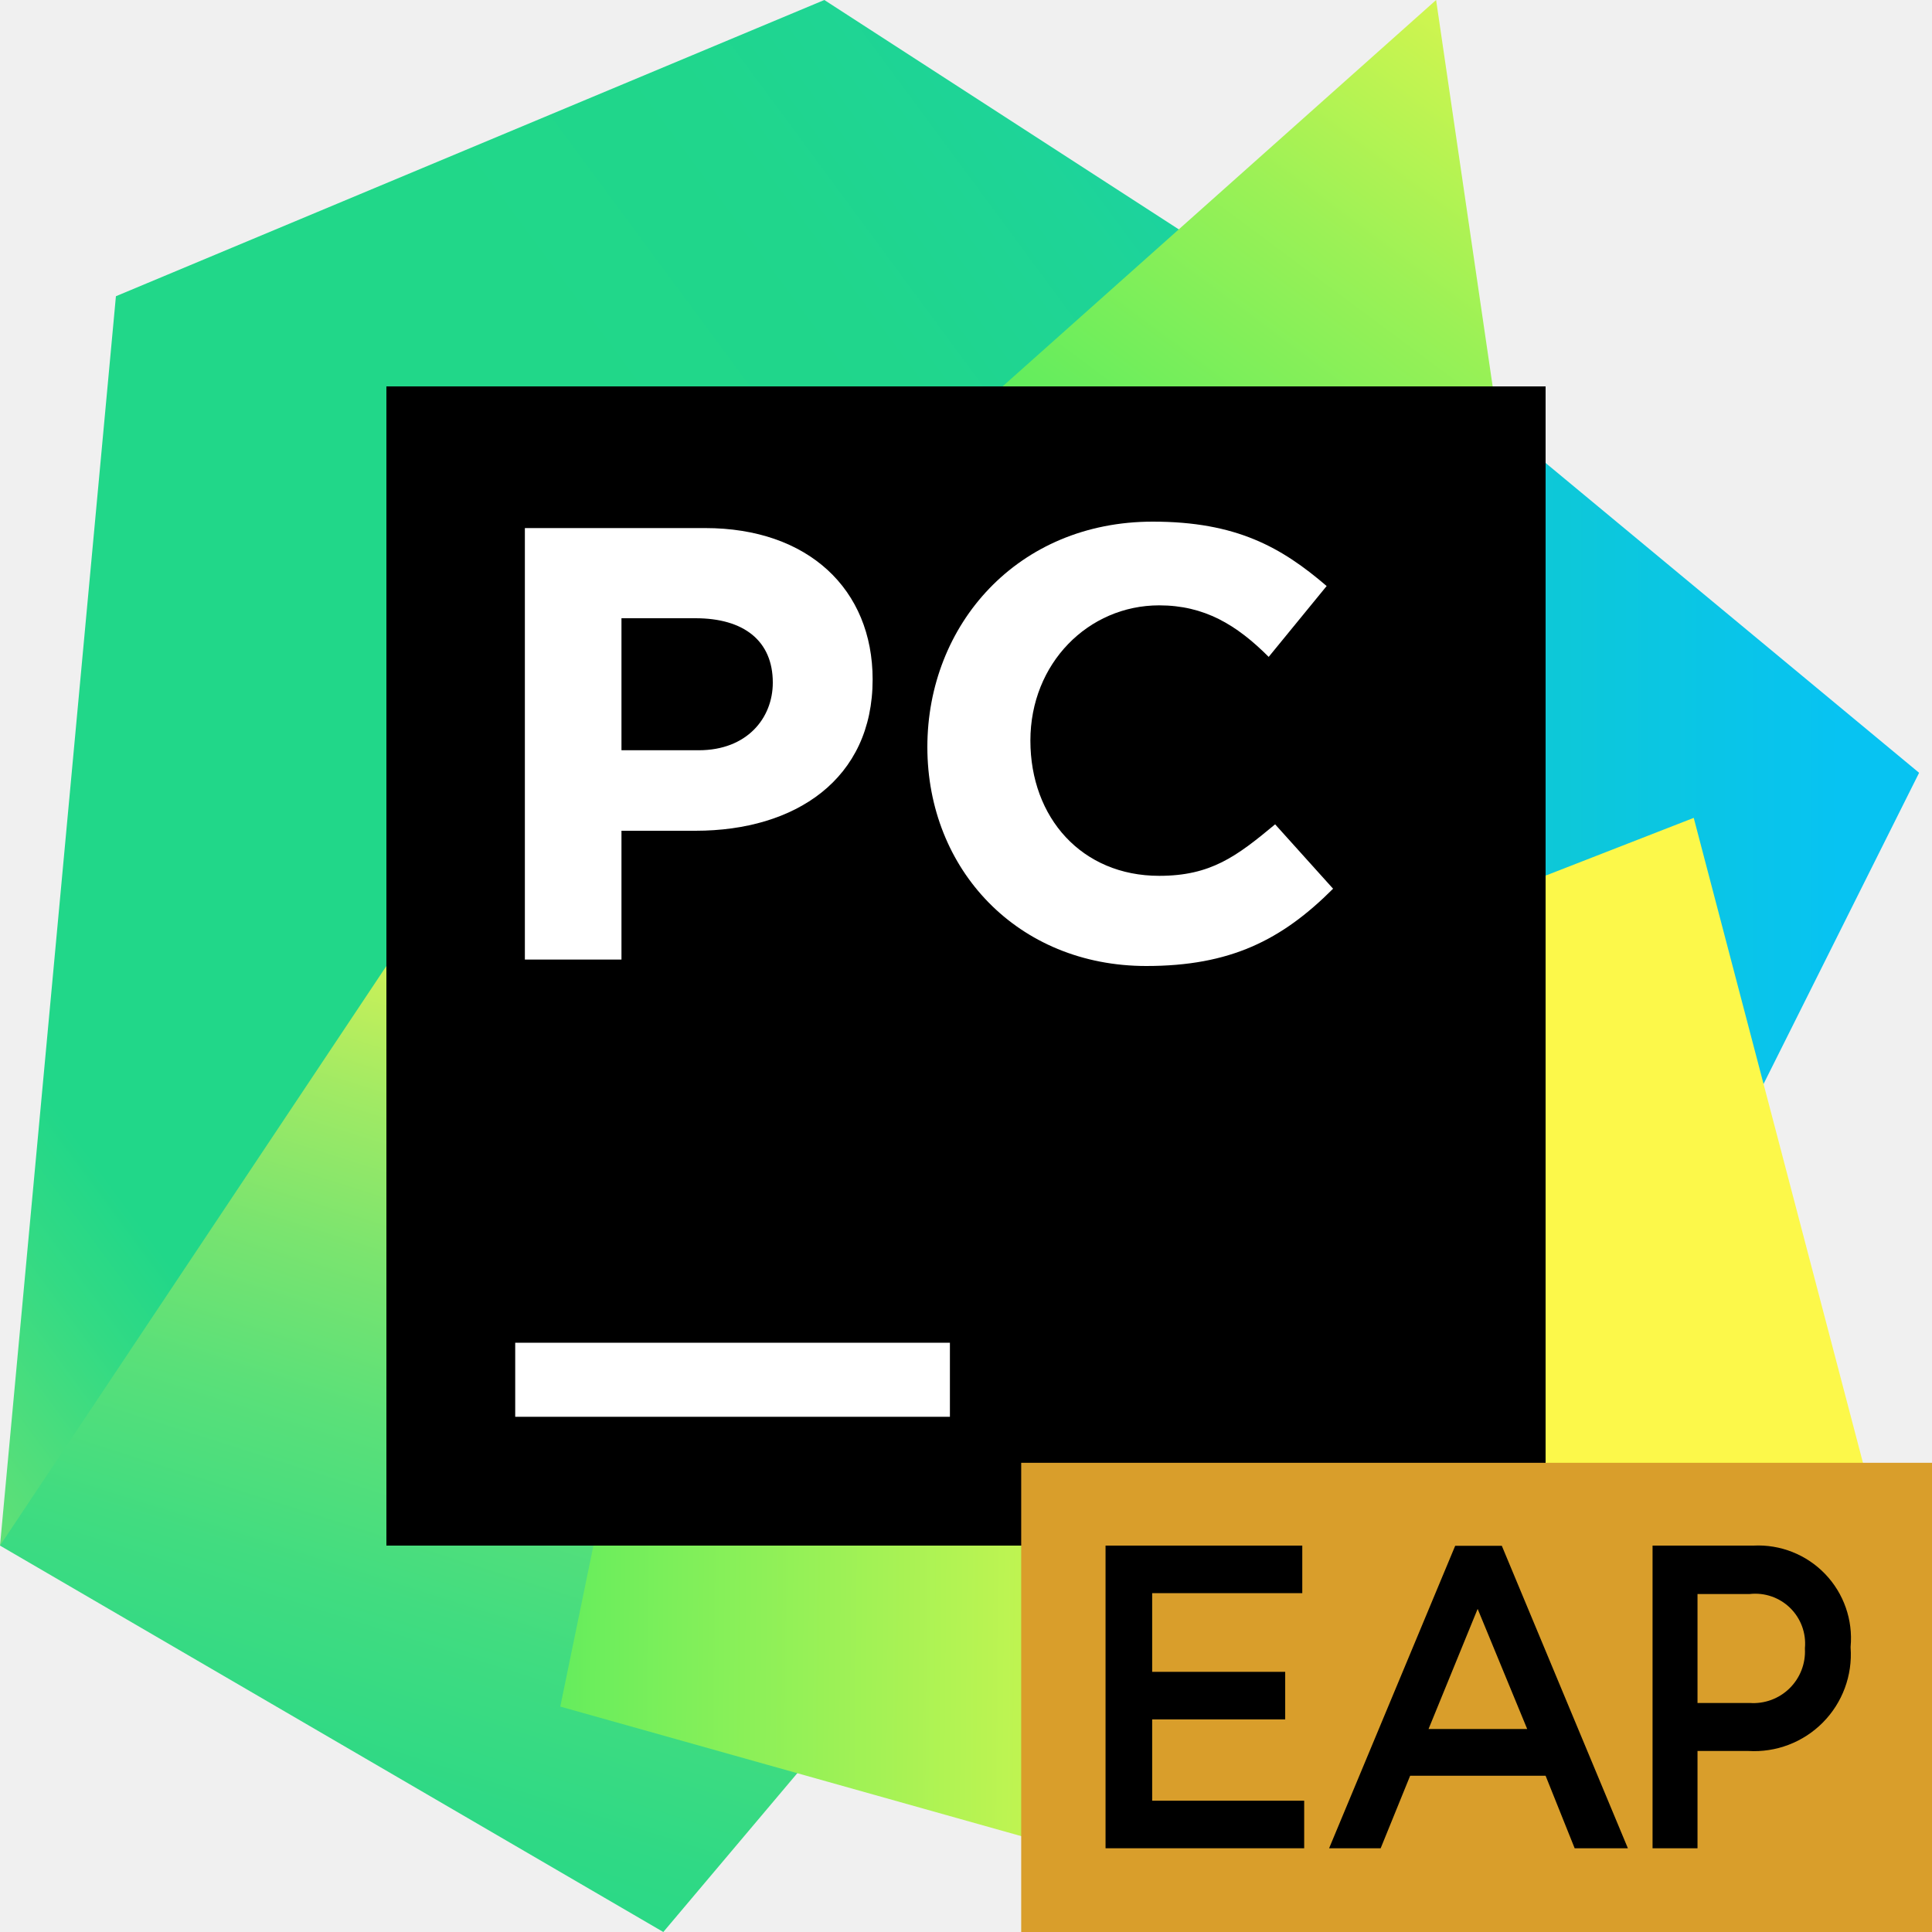
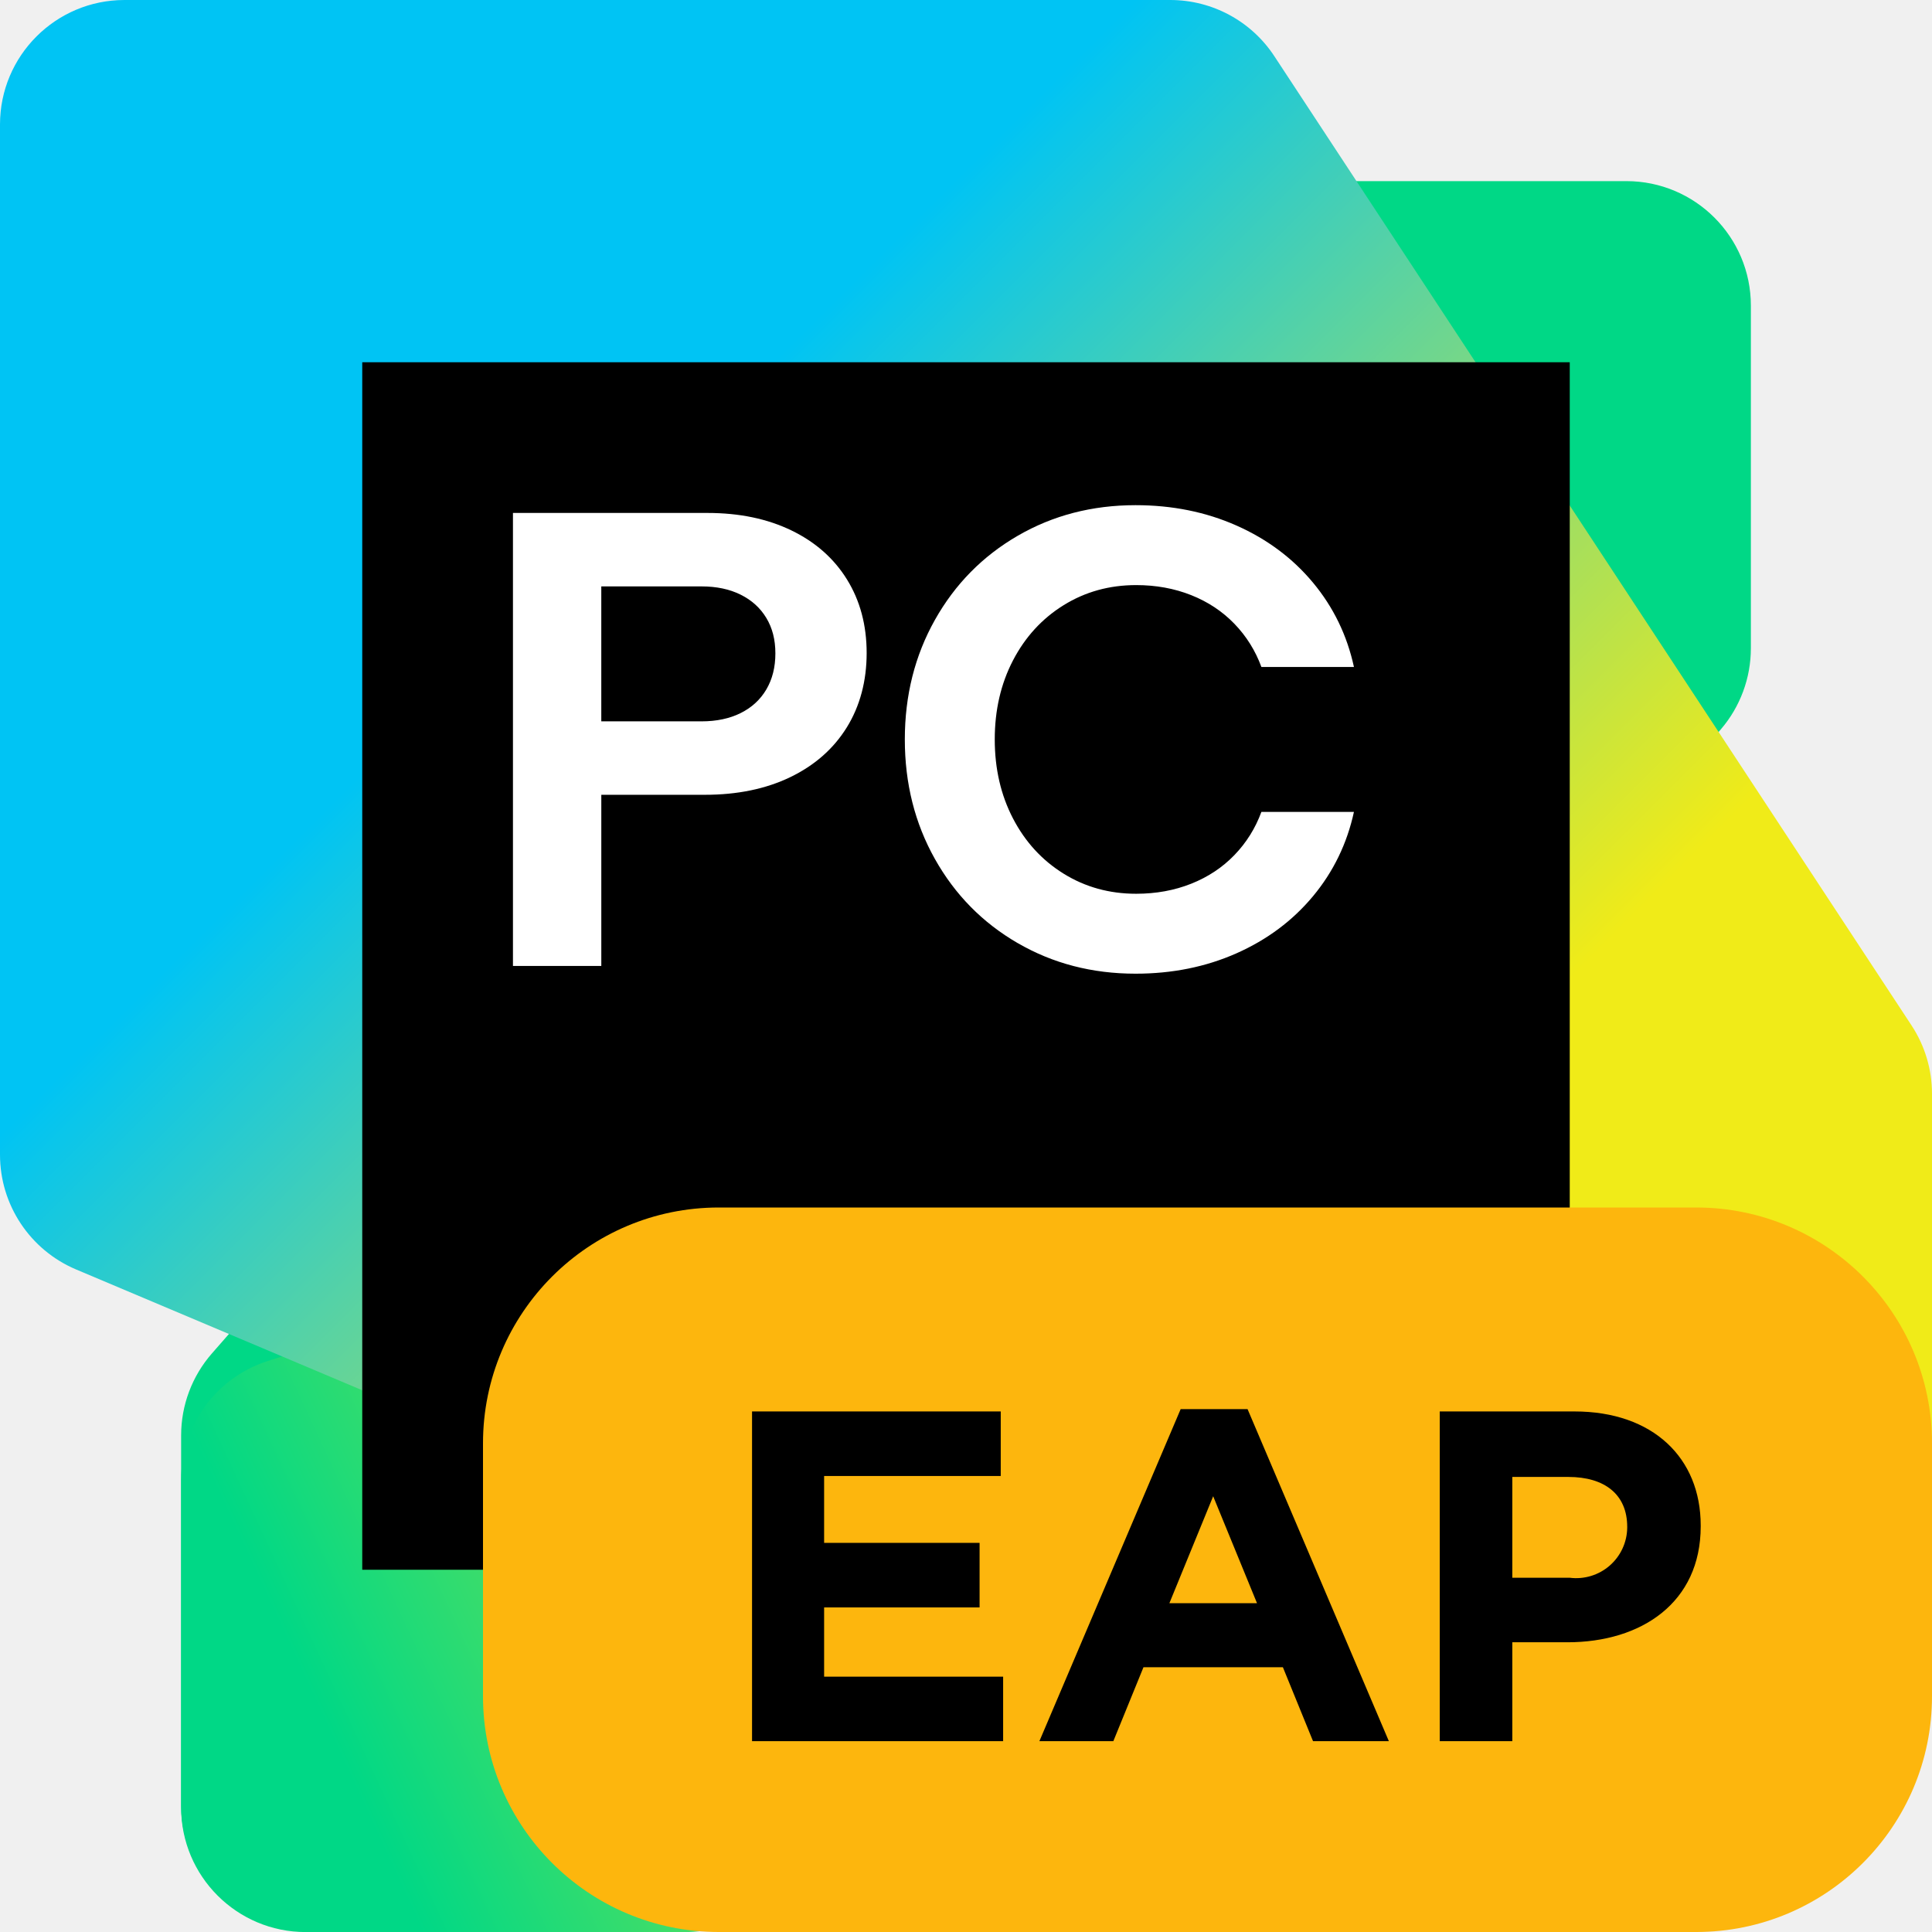
- <svg xmlns="http://www.w3.org/2000/svg" width="70" height="70" fill="none" viewBox="0 0 70 70">
+ <svg xmlns="http://www.w3.org/2000/svg" width="128" height="128" fill="none" viewBox="0 0 128 128">
  <defs>
-     <linearGradient id="a" x1="24.999" x2="66.656" y1="27.046" y2="27.046" gradientUnits="userSpaceOnUse">
-       <stop offset="0" stop-color="#21D789" />
-       <stop offset="1" stop-color="#07C3F2" />
+     <linearGradient id="a" x1="15.341" x2="122.251" y1="128.786" y2="79.219" gradientUnits="userSpaceOnUse">
+       <stop offset=".1" stop-color="#00D886" />
+       <stop offset=".59" stop-color="#F0EB18" />
    </linearGradient>
-     <linearGradient id="b" x1="-24.559" x2="61.22" y1="59.081" y2="-4.241" gradientUnits="userSpaceOnUse">
-       <stop offset="0.011" stop-color="#FCF84A" />
-       <stop offset="0.112" stop-color="#A7EB62" />
-       <stop offset="0.206" stop-color="#5FE077" />
-       <stop offset="0.273" stop-color="#32DA84" />
-       <stop offset="0.306" stop-color="#21D789" />
-       <stop offset="0.577" stop-color="#21D789" />
-       <stop offset="0.597" stop-color="#21D789" />
-       <stop offset="0.686" stop-color="#20D68C" />
-       <stop offset="0.763" stop-color="#1ED497" />
-       <stop offset="0.835" stop-color="#19D1A9" />
-       <stop offset="0.904" stop-color="#13CCC2" />
-       <stop offset="0.971" stop-color="#0BC6E1" />
-       <stop offset="1" stop-color="#07C3F2" />
-     </linearGradient>
-     <linearGradient id="c" x1="9.33" x2="23.637" y1="77.654" y2="32.76" gradientUnits="userSpaceOnUse">
-       <stop offset="0" stop-color="#21D789" />
-       <stop offset="0.16" stop-color="#24D888" />
-       <stop offset="0.298" stop-color="#2FD985" />
-       <stop offset="0.427" stop-color="#41DC80" />
-       <stop offset="0.552" stop-color="#5AE079" />
-       <stop offset="0.673" stop-color="#7AE46F" />
-       <stop offset="0.791" stop-color="#A1EA64" />
-       <stop offset="0.904" stop-color="#CFF157" />
-       <stop offset="1" stop-color="#FCF84A" />
-     </linearGradient>
-     <linearGradient id="d" x1="28.275" x2="59.409" y1="38.623" y2="-3.236" gradientUnits="userSpaceOnUse">
-       <stop offset="0" stop-color="#21D789" />
-       <stop offset="0.093" stop-color="#23D986" />
-       <stop offset="0.172" stop-color="#2ADE7B" />
-       <stop offset="0.247" stop-color="#36E669" />
-       <stop offset="0.271" stop-color="#3BEA62" />
-       <stop offset="0.35" stop-color="#47EB61" />
-       <stop offset="0.494" stop-color="#67ED5D" />
-       <stop offset="0.686" stop-color="#9AF156" />
-       <stop offset="0.915" stop-color="#E0F64D" />
-       <stop offset="1" stop-color="#FCF84A" />
-     </linearGradient>
-     <linearGradient id="e" x1="75.889" x2="13.158" y1="43.95" y2="43.369" gradientUnits="userSpaceOnUse">
-       <stop offset="0.387" stop-color="#FCF84A" />
-       <stop offset="0.463" stop-color="#ECF74C" />
-       <stop offset="0.611" stop-color="#C1F451" />
-       <stop offset="0.815" stop-color="#7EEF5A" />
-       <stop offset="1" stop-color="#3BEA62" />
+     <linearGradient id="b" x1="119.866" x2="2.674" y1="119.352" y2="2.16" gradientUnits="userSpaceOnUse">
+       <stop offset=".3" stop-color="#F0EB18" />
+       <stop offset=".7" stop-color="#00C4F4" />
    </linearGradient>
  </defs>
-   <path fill="url(#a)" d="M49 10.967L69.533 28L62.067 42.934L49.933 39.667H39.2L49 10.967Z" />
-   <path fill="url(#b)" d="M28.467 22.167L24.5 42.933L24.033 50.167L14.233 54.6L0 56L4.2 10.733L29.867 0L45.733 10.267L28.467 22.167Z" />
-   <path fill="url(#c)" d="M28.467 22.167L30.333 62.533L24.033 70L0 56L19.6 26.6L28.467 22.167Z" />
-   <path fill="url(#d)" d="M54.833 19.133H30.567L52.033 0L54.833 19.133Z" />
-   <path fill="url(#e)" d="M70 62.533L48.533 69.767L20.3 61.833L28.467 22.167L31.733 19.133L49 17.5L47.6 35L61.367 29.633L70 62.533Z" />
-   <g>
-     <path fill="#000000" d="M56 14H14V56H56V14Z" />
-     <path fill="#FFFFFF" d="M19.133 19.133H25.55C29.283 19.133 31.617 21.35 31.617 24.617C31.617 28.233 28.817 30.1 25.2 30.1H22.517V34.767H19.017V19.133H19.133ZM25.317 27.183C27.067 27.183 28 26.017 28 24.733C28 23.217 26.95 22.4 25.2 22.4H22.517V27.183H25.317Z" />
-     <path fill="#FFFFFF" d="M33.6 27.067C33.6 22.633 36.867 18.9 41.767 18.9C44.8 18.9 46.433 19.833 48.067 21.233L45.967 23.8C44.8 22.633 43.633 21.933 42 21.933C39.433 21.933 37.333 24.033 37.333 26.833C37.333 29.633 39.2 31.733 42 31.733C43.867 31.733 44.8 31.033 46.2 29.867L48.3 32.2C46.433 34.067 44.567 35 41.533 35C36.867 35 33.6 31.5 33.6 27.067Z" />
-     <path fill="#FFFFFF" d="M34.417 48.65H18.667V51.333H34.417V48.65Z" />
-   </g>
-   <g>
-     <rect x="37" y="53" width="33" height="17" fill="#d99e2b" />
-     <path fill="#000000" d="M40.056,66.966h7.197V65.243H41.745V62.297h4.82V60.574H41.745V57.723h5.439V56H40.056Z" />
-     <path fill="#000000" d="M48.156,66.966h1.868l1.068-2.627h4.908l1.053,2.627h1.928l-4.567-10.958h-1.69Zm3.603-4.321,1.779-4.352L55.333,62.645Z" />
-     <path fill="#000000" d="M59.875,66.966h1.629V63.441h1.84a3.503,3.503,0,0,0,3.707-3.744v-.031a3.362,3.362,0,0,0-3.522-3.666H59.875Zm1.629-5.264V57.754h1.893a1.807,1.807,0,0,1,1.999,1.958V59.744a1.869,1.869,0,0,1-1.999,1.958Z" />
-   </g>
+   <path fill="#00D886" d="M12 95.1v24.518c0 4.607 3.774 8.322 8.381 8.248l22.086-.352c2.362-.038 4.595-1.086 6.133-2.88l65.414-76.317c1.281-1.495 1.986-3.4 1.986-5.369V20.25c0-4.556-3.694-8.25-8.25-8.25H85.744c-2.379 0-4.643 1.028-6.209 2.817l-65.494 74.85C12.725 91.171 12 93.101 12 95.1Z" />
+   <path fill="url(#a)" d="M12 98.03v21.724c0 4.556 3.694 8.25 8.25 8.25h25.131c.4 0 .8-.029 1.196-.088l74.371-10.896c4.051-.594 7.053-4.069 7.053-8.162V78.062c0-4.558-3.695-8.251-8.252-8.25l-37.009.009c-.851 0-1.698.133-2.507.391L17.741 90.17c-3.419 1.093-5.74 4.27-5.74 7.859L12 98.03Z" />
+   <path fill="url(#b)" d="M0 8.25v68.255c0 3.316 1.986 6.31 5.041 7.6L79.884 115.7c1.036.437 2.151.659 3.276.649l36.657-.3c4.53-.038 8.183-3.72 8.183-8.25V72.468c0-1.611-.471-3.186-1.356-4.532L84.426 3.719C82.9 1.397 80.31 0 77.532 0H8.25C3.694 0 0 3.694 0 8.25Z" />
+   <path fill="#000" d="M104 24H24v80h80V24Z" />
+   <path fill="#fff" d="M66 88H34v6h32v-6Z" />
+   <path fill="#fff" d="M33.986 33.984h12.884c2.115 0 3.969.386 5.562 1.157 1.594.771 2.822 1.857 3.688 3.259.865 1.401 1.298 3.022 1.298 4.866 0 1.844-.44 3.516-1.319 4.931-.879 1.415-2.126 2.511-3.741 3.291-1.615.779-3.501 1.169-5.66 1.169h-6.86v11.34h-5.853V33.986l.001-.001Zm15.081 13.26c.736-.365 1.304-.886 1.704-1.565.4-.679.6-1.475.6-2.39s-.2-1.683-.6-2.348c-.4-.665-.969-1.179-1.704-1.544-.736-.365-1.597-.546-2.584-.546h-6.646v8.94h6.646c.986 0 1.847-.182 2.584-.546v-.001Z" />
+   <path fill="#fff" d="M67.428 62.485c-2.33-1.35-4.159-3.209-5.487-5.574-1.329-2.365-1.994-5.005-1.994-7.921 0-2.916.665-5.556 1.994-7.921 1.329-2.365 3.159-4.224 5.487-5.574 2.329-1.35 4.931-2.026 7.804-2.026 2.43 0 4.659.45 6.689 1.35 2.029.9 3.72 2.161 5.07 3.784 1.35 1.623 2.254 3.484 2.711 5.585H83.571c-.4-1.086-.996-2.04-1.79-2.862-.794-.821-1.748-1.454-2.862-1.897-1.115-.443-2.33-.665-3.645-.665-1.772 0-3.373.443-4.803 1.329-1.429.886-2.547 2.105-3.355 3.655-.807 1.551-1.211 3.297-1.211 5.241 0 1.944.404 3.691 1.211 5.241.807 1.551 1.926 2.769 3.355 3.655 1.429.886 3.03 1.329 4.803 1.329 1.315 0 2.53-.221 3.645-.665 1.115-.443 2.069-1.075 2.862-1.897.794-.821 1.39-1.776 1.79-2.862h6.131c-.458 2.101-1.361 3.962-2.711 5.585s-3.041 2.884-5.07 3.784c-2.03.9-4.259 1.35-6.689 1.35-2.873 0-5.474-.675-7.804-2.026v.005Z" />
+   <path fill="#FDB60D" d="M112.377 128H47.623A15.622 15.622 0 0 1 32 112.377V95.623A15.623 15.623 0 0 1 47.623 80h64.754A15.622 15.622 0 0 1 128 95.623v16.754A15.62 15.62 0 0 1 112.377 128Z" />
+   <path fill="#000" d="M49.825 93.512h16.477v4.277H54.6v4.431h10.3v4.275H54.6v4.588h11.86v4.275H49.825V93.512Zm28.398-.154h4.431l9.362 22h-5.024l-1.997-4.899h-9.237l-1.997 4.899h-4.899l9.36-22Zm5.057 12.857-2.904-7.085-2.901 7.085h5.805Zm12.107-12.703h8.926c5.211 0 8.363 3.09 8.363 7.552v.063c0 5.055-3.932 7.678-8.83 7.678h-3.652v6.553h-4.807V93.512ZM104 104.53a3.382 3.382 0 0 0 3.807-3.308v-.063c0-2.152-1.497-3.308-3.901-3.308h-3.712v6.679H104Z" />
</svg>
